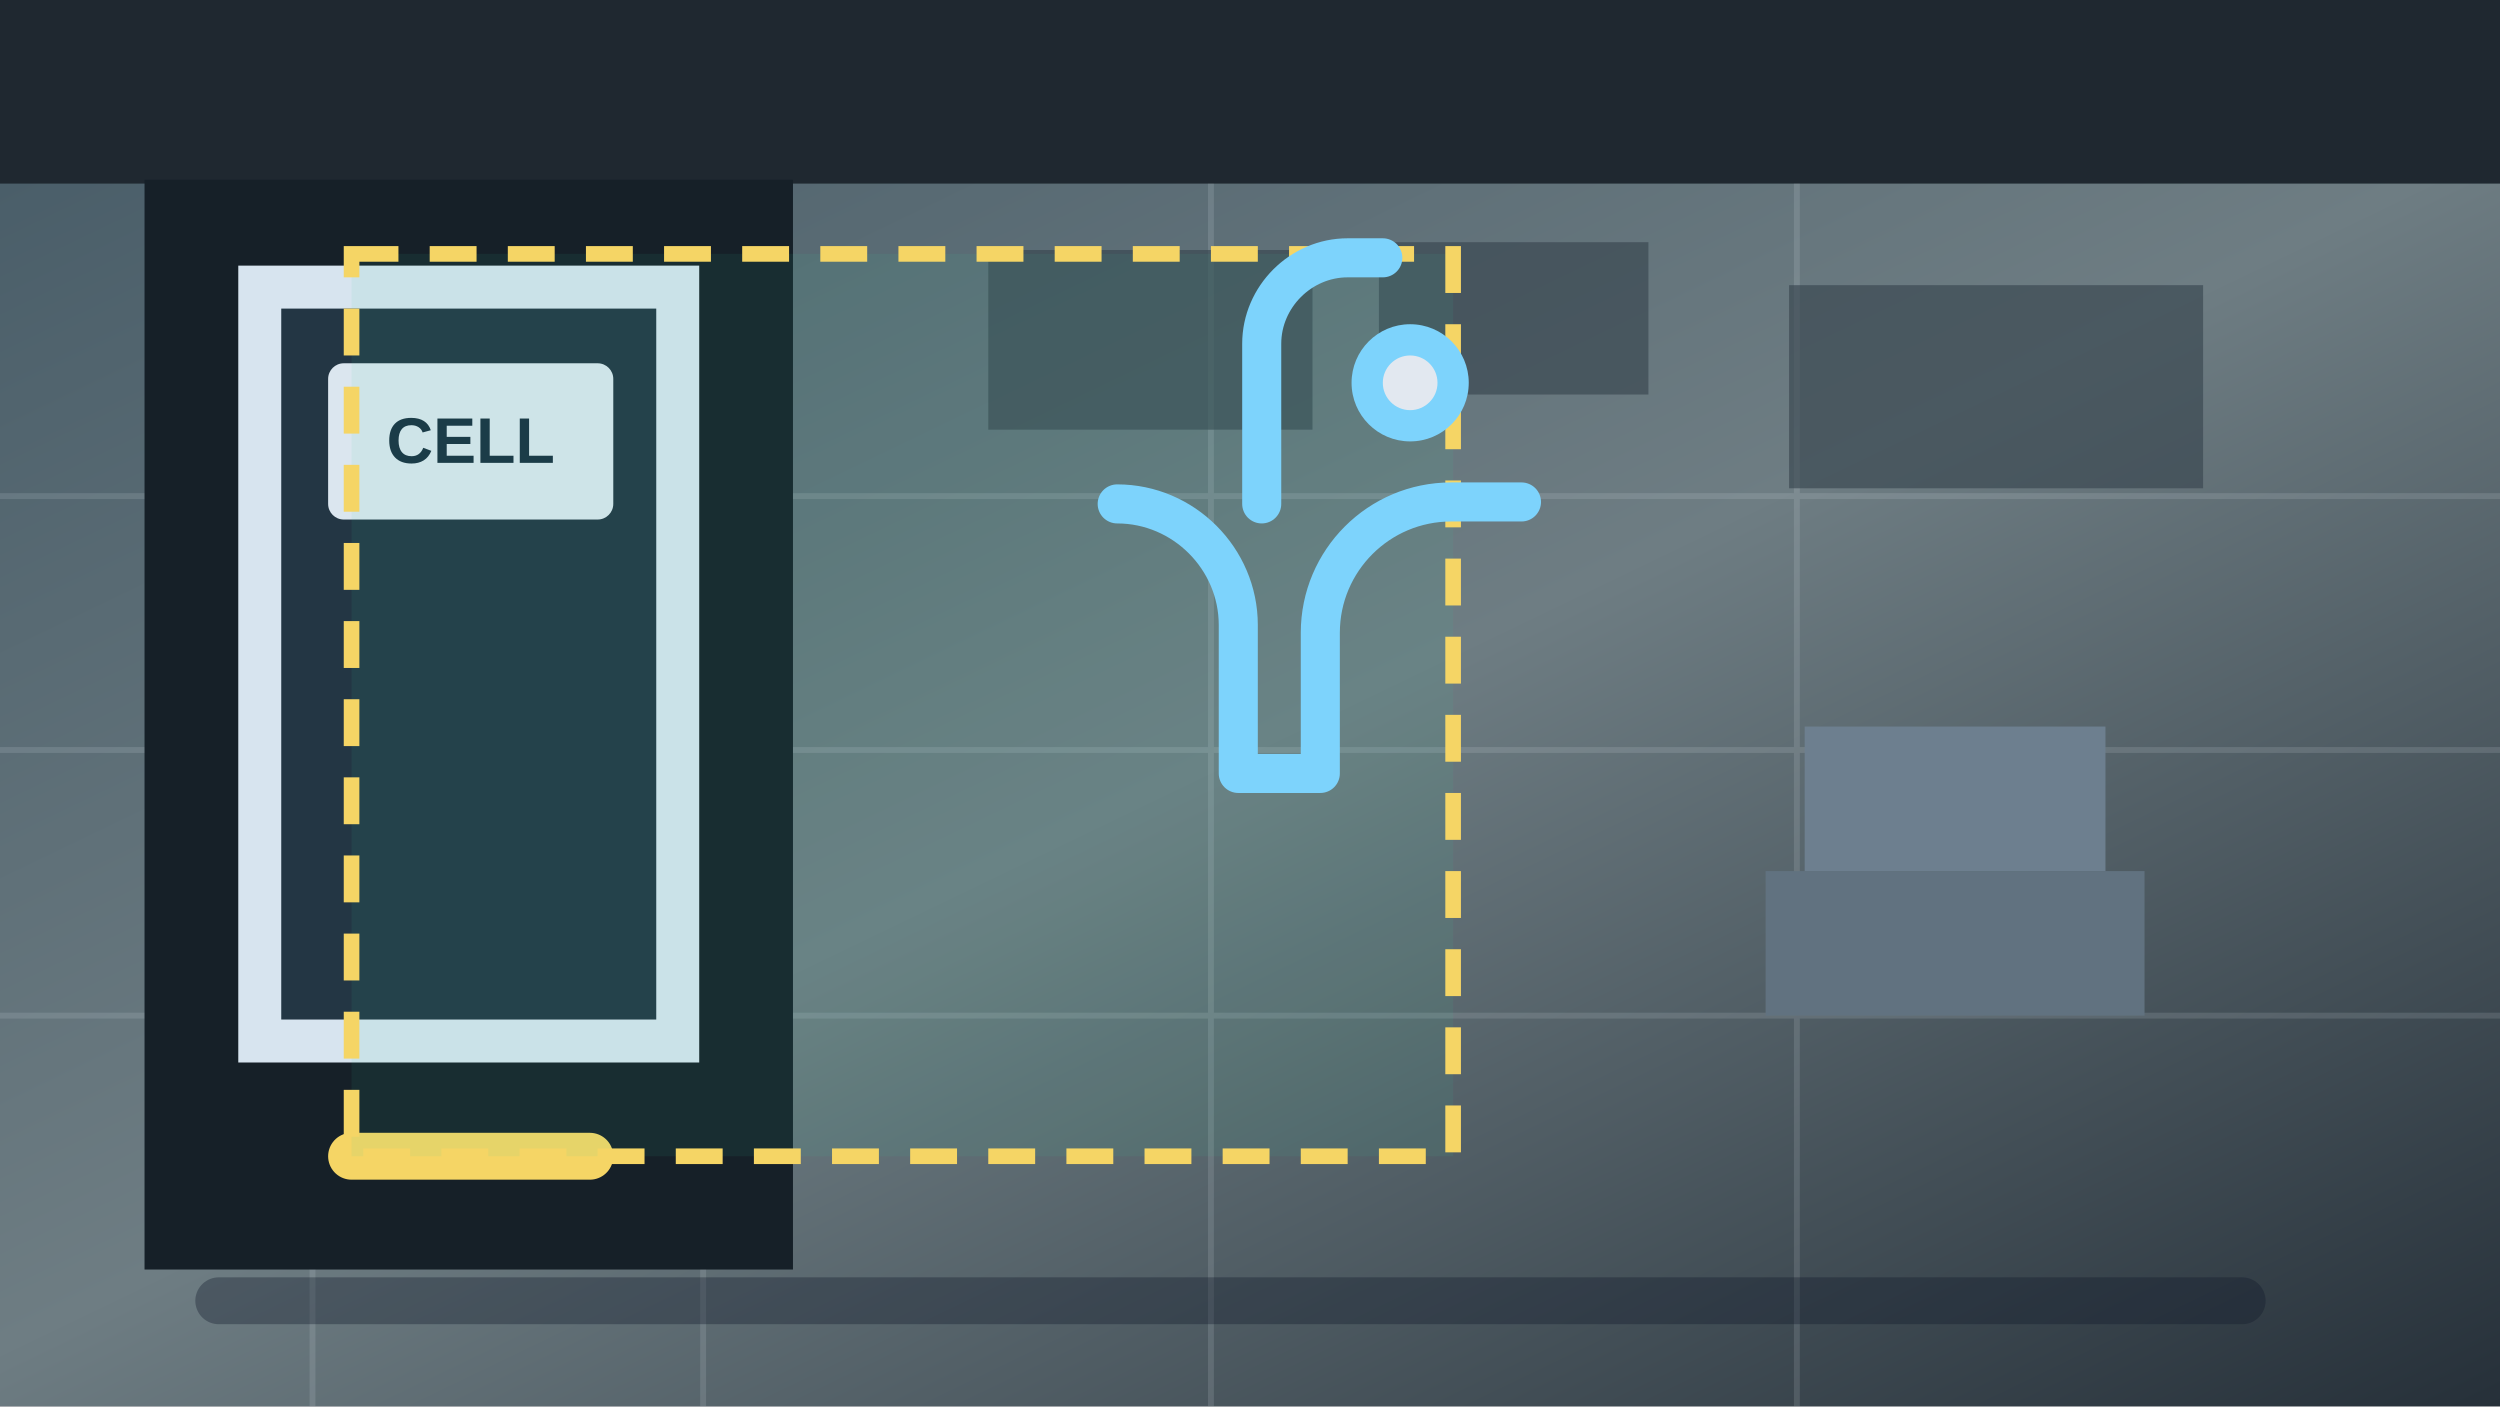
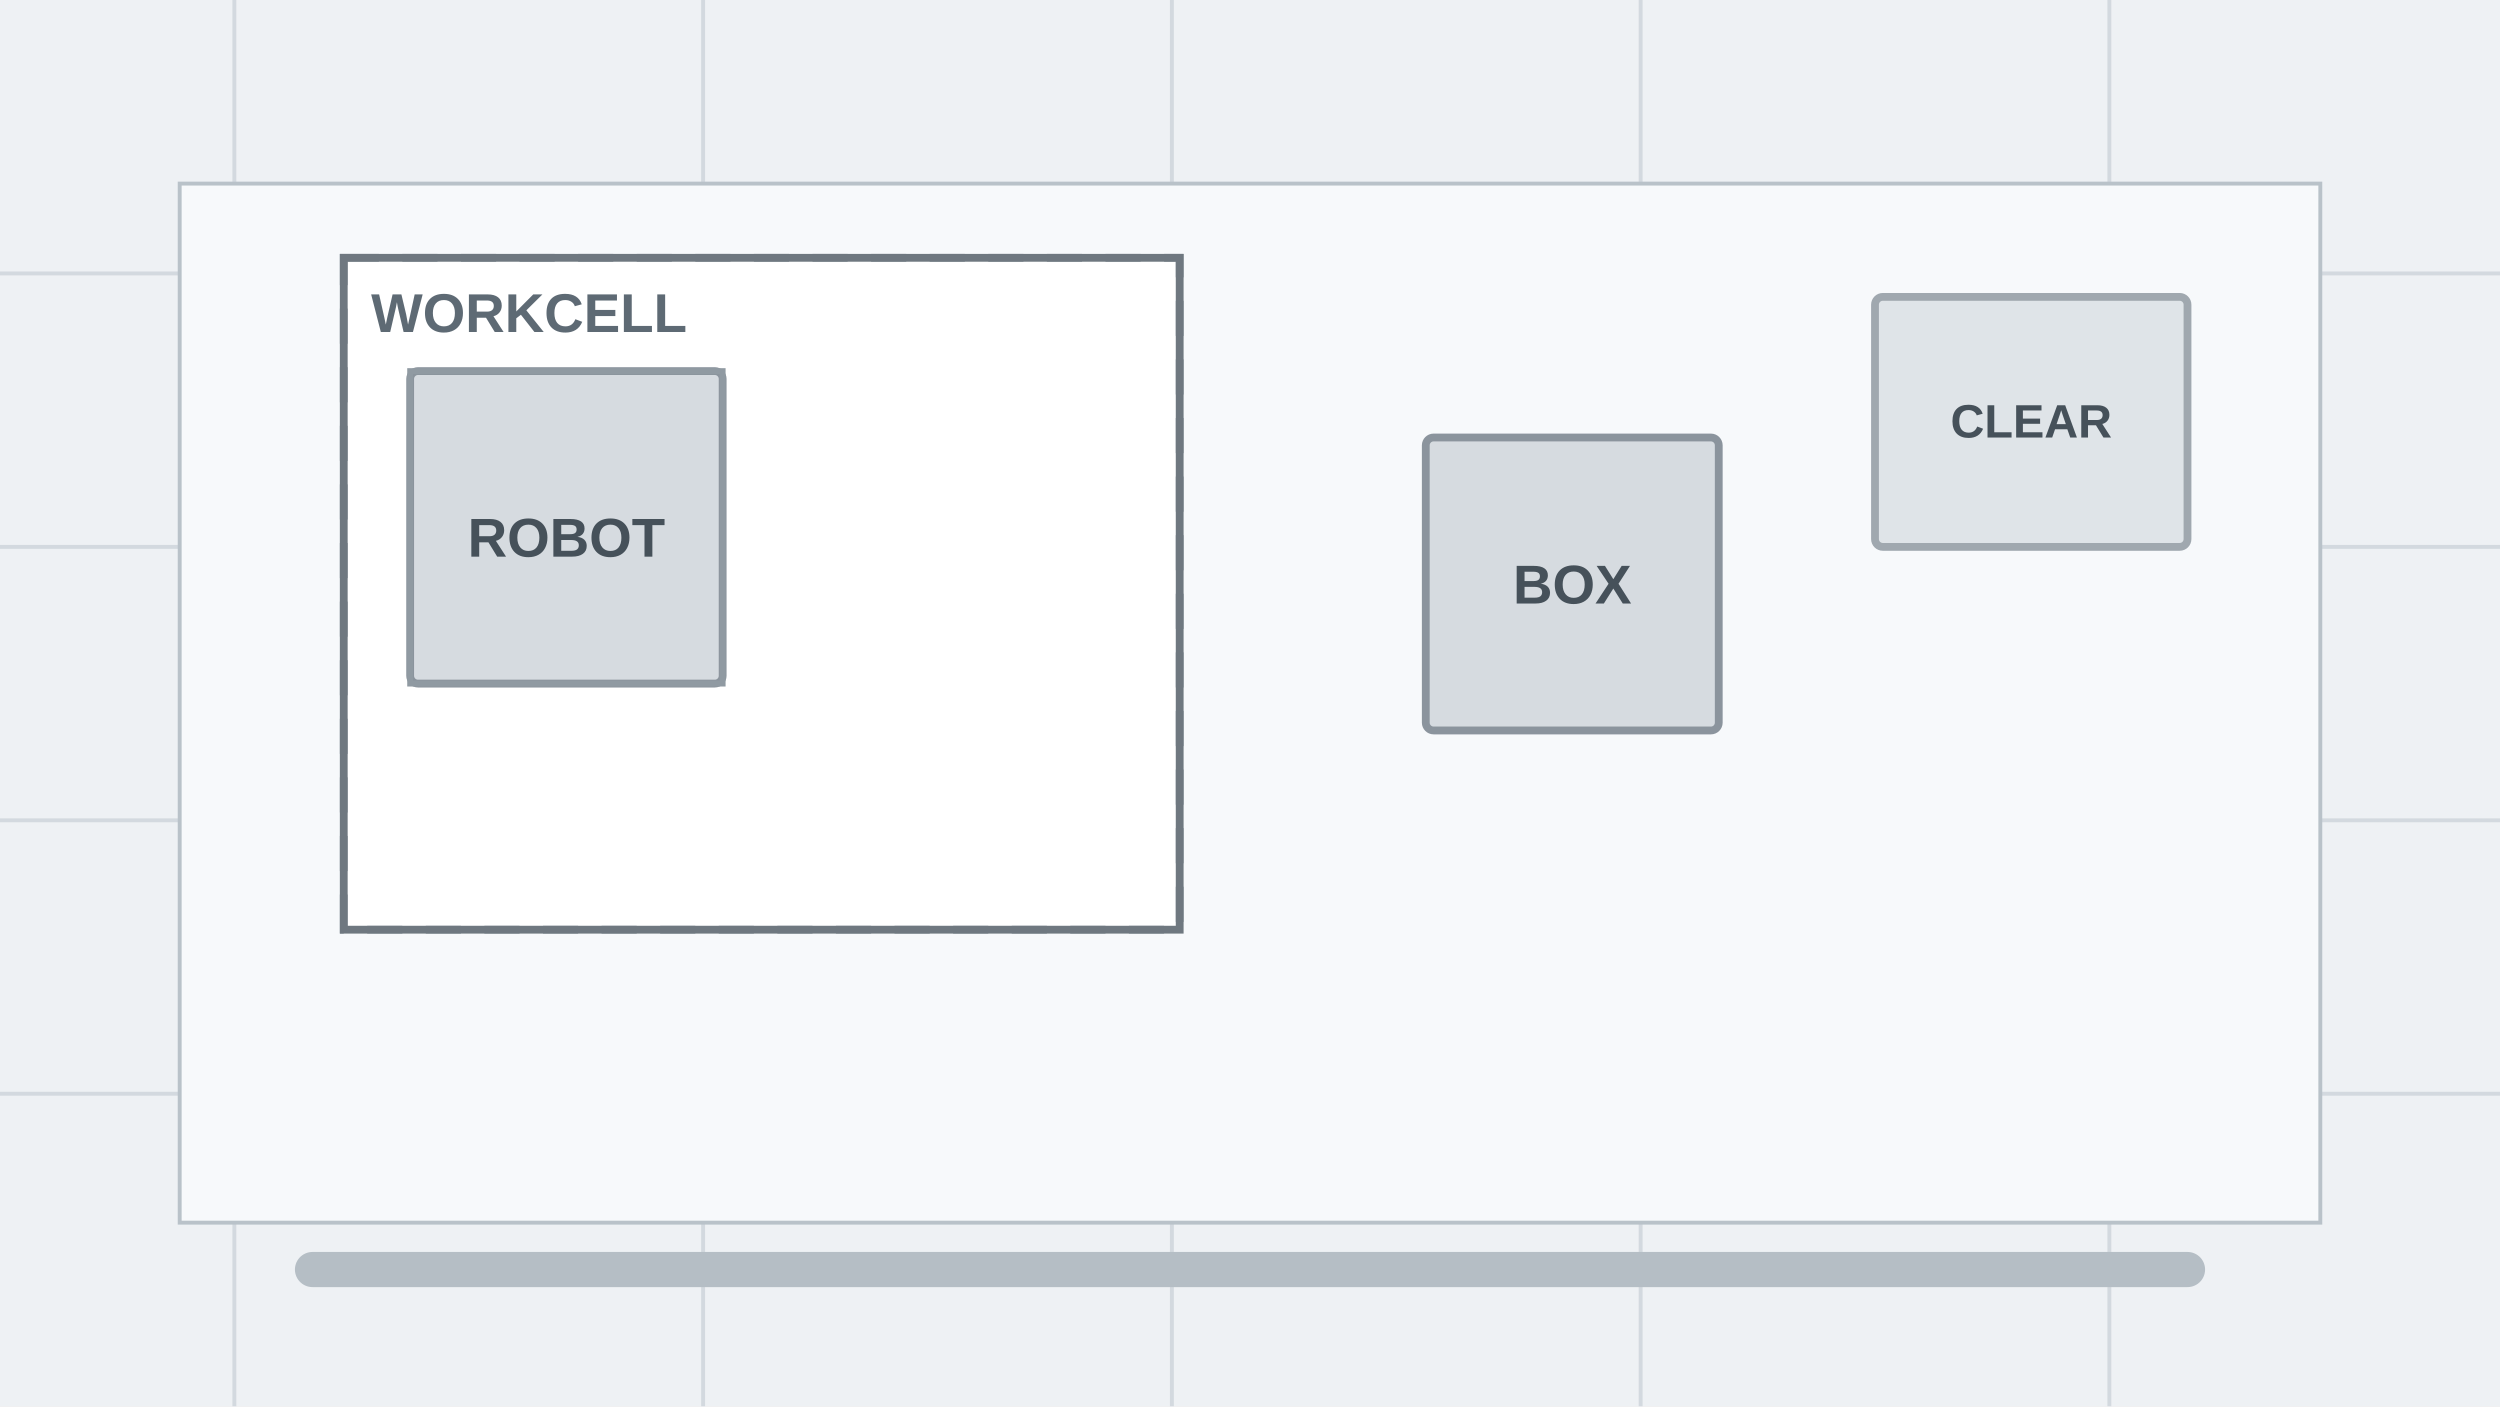
<svg xmlns="http://www.w3.org/2000/svg" viewBox="0 0 1280 720" role="img" aria-labelledby="title desc">
-   <defs>
-     <linearGradient id="floor" x1="0" x2="1" y1="0" y2="1">
-       <stop offset="0" stop-color="#4a5e69" />
-       <stop offset="0.48" stop-color="#6e7d83" />
-       <stop offset="1" stop-color="#263039" />
-     </linearGradient>
-   </defs>
-   <rect width="1280" height="720" fill="#1f2830" />
-   <rect y="94" width="1280" height="626" fill="url(#floor)" />
-   <path d="M0 254h1280M0 384h1280M0 520h1280M160 94v626M360 94v626M620 94v626M920 94v626" stroke="#e2e8f0" stroke-opacity="0.14" stroke-width="3" />
-   <rect x="74" y="92" width="332" height="558" fill="#162028" />
-   <rect x="122" y="136" width="236" height="408" fill="#d7e4ef" />
-   <rect x="144" y="158" width="192" height="364" fill="#233644" />
-   <rect x="168" y="186" width="146" height="80" rx="8" fill="#dbe6ef" />
-   <text x="241" y="237" fill="#193041" font-family="Arial, sans-serif" font-size="33" font-weight="700" text-anchor="middle">CELL</text>
-   <path d="M180 592h122" stroke="#f5d565" stroke-width="24" stroke-linecap="round" />
-   <path d="M506 128h166v92H506zM706 124h138v78H706zM916 146h212v104H916z" fill="#38454f" opacity="0.65" />
-   <path d="M180 130h564v462H180z" fill="#34d399" fill-opacity="0.08" stroke="#f5d565" stroke-width="8" stroke-dasharray="24 16" />
-   <path d="M572 258c34 0 62 28 62 62v76h42v-72c0-37 30-67 67-67h36" fill="none" stroke="#7dd3fc" stroke-width="20" stroke-linecap="round" stroke-linejoin="round" />
-   <path d="M646 258v-82c0-24 20-44 44-44h18" fill="none" stroke="#7dd3fc" stroke-width="20" stroke-linecap="round" />
-   <circle cx="722" cy="196" r="30" fill="#7dd3fc" />
-   <circle cx="722" cy="196" r="14" fill="#e2e8f0" />
-   <rect x="904" y="446" width="194" height="74" fill="#617280" />
-   <rect x="924" y="372" width="154" height="74" fill="#6d7f8f" />
-   <path d="M112 666h1036" stroke="#0f172a" stroke-opacity="0.35" stroke-width="24" stroke-linecap="round" />
+   <rect width="1280" height="720" fill="#eef1f4" />
+   <path d="M0 140h1280M0 280h1280M0 420h1280M0 560h1280M120 0v720M360 0v720M600 0v720M840 0v720M1080 0v720" stroke="#d3d9df" stroke-width="2" />
+   <rect x="92" y="94" width="1096" height="532" fill="#f7f9fb" stroke="#b9c2c9" stroke-width="2" />
+   <rect x="176" y="132" width="428" height="344" fill="#ffffff" stroke="#8f98a1" stroke-width="4" stroke-dasharray="18 12" />
+   <text x="190" y="170" fill="#5e6a74" font-family="Arial, sans-serif" font-size="28" font-weight="700">WORKCELL</text>
+   <rect x="210" y="190" width="160" height="160" rx="4" fill="#d6dbe0" stroke="#8b949d" stroke-width="4" />
+   <text x="290" y="285" fill="#46515a" font-family="Arial, sans-serif" font-size="28" font-weight="700" text-anchor="middle">ROBOT</text>
+   <rect x="730" y="224" width="150" height="150" rx="4" fill="#d6dbe0" stroke="#8b949d" stroke-width="4" />
+   <text x="805" y="309" fill="#46515a" font-family="Arial, sans-serif" font-size="28" font-weight="700" text-anchor="middle">BOX</text>
+   <rect x="960" y="152" width="160" height="128" rx="4" fill="#dfe4e8" stroke="#a0a8af" stroke-width="4" />
+   <text x="1040" y="224" fill="#46515a" font-family="Arial, sans-serif" font-size="24" font-weight="700" text-anchor="middle">CLEAR</text>
+   <path d="M176 132H604V476H176Z" fill="none" stroke="#6f7880" stroke-width="4" />
+   <path d="M210 190h160v160H210z" fill="none" stroke="#909aa2" stroke-width="3" />
+   <path d="M160 650h960" stroke="#b5bec5" stroke-width="18" stroke-linecap="round" />
</svg>
